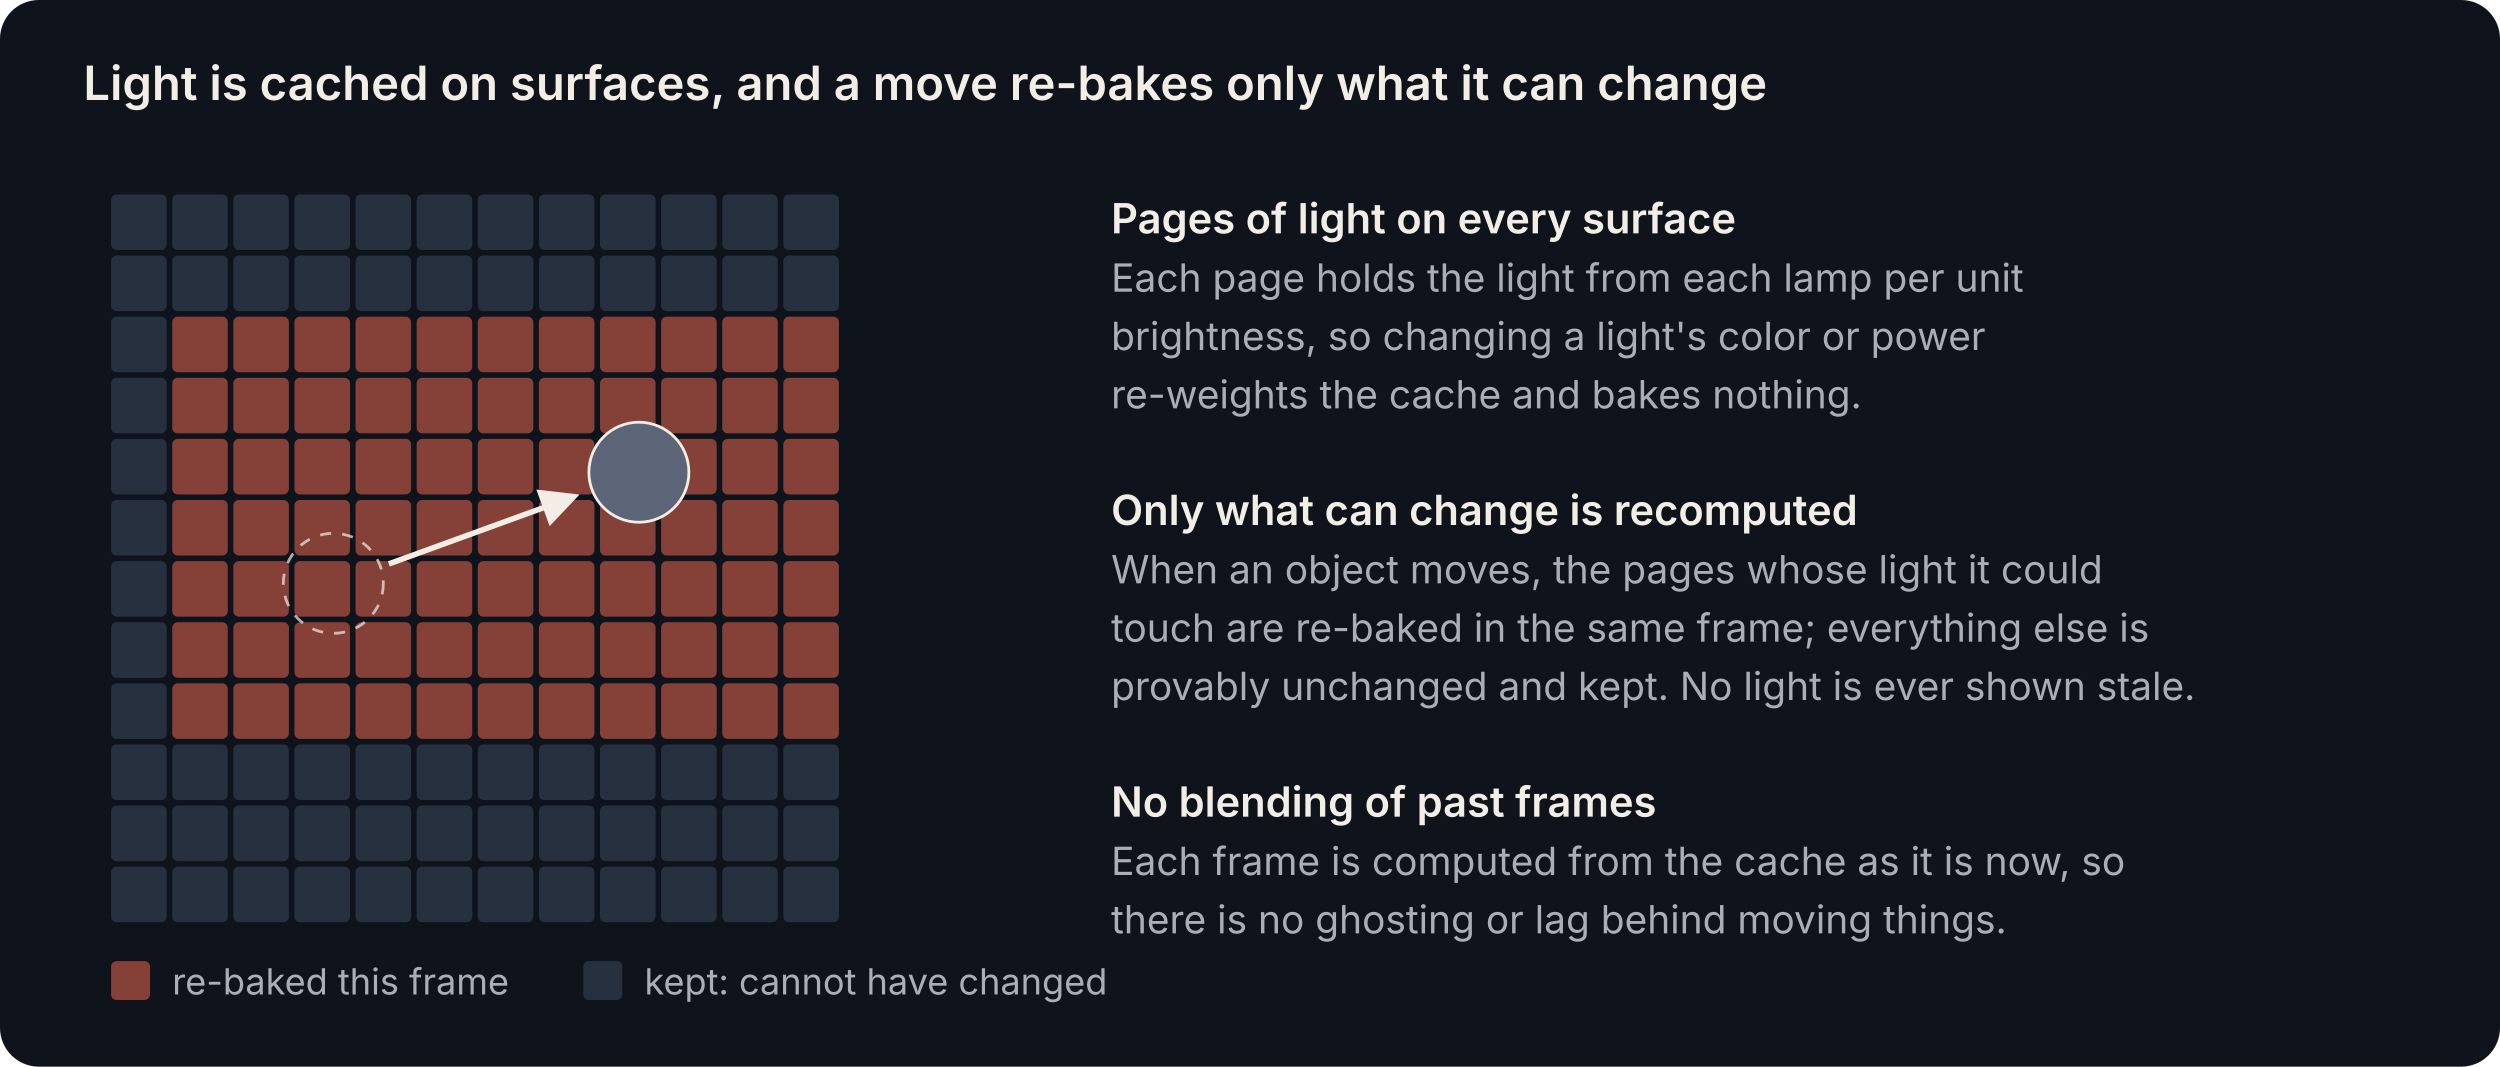
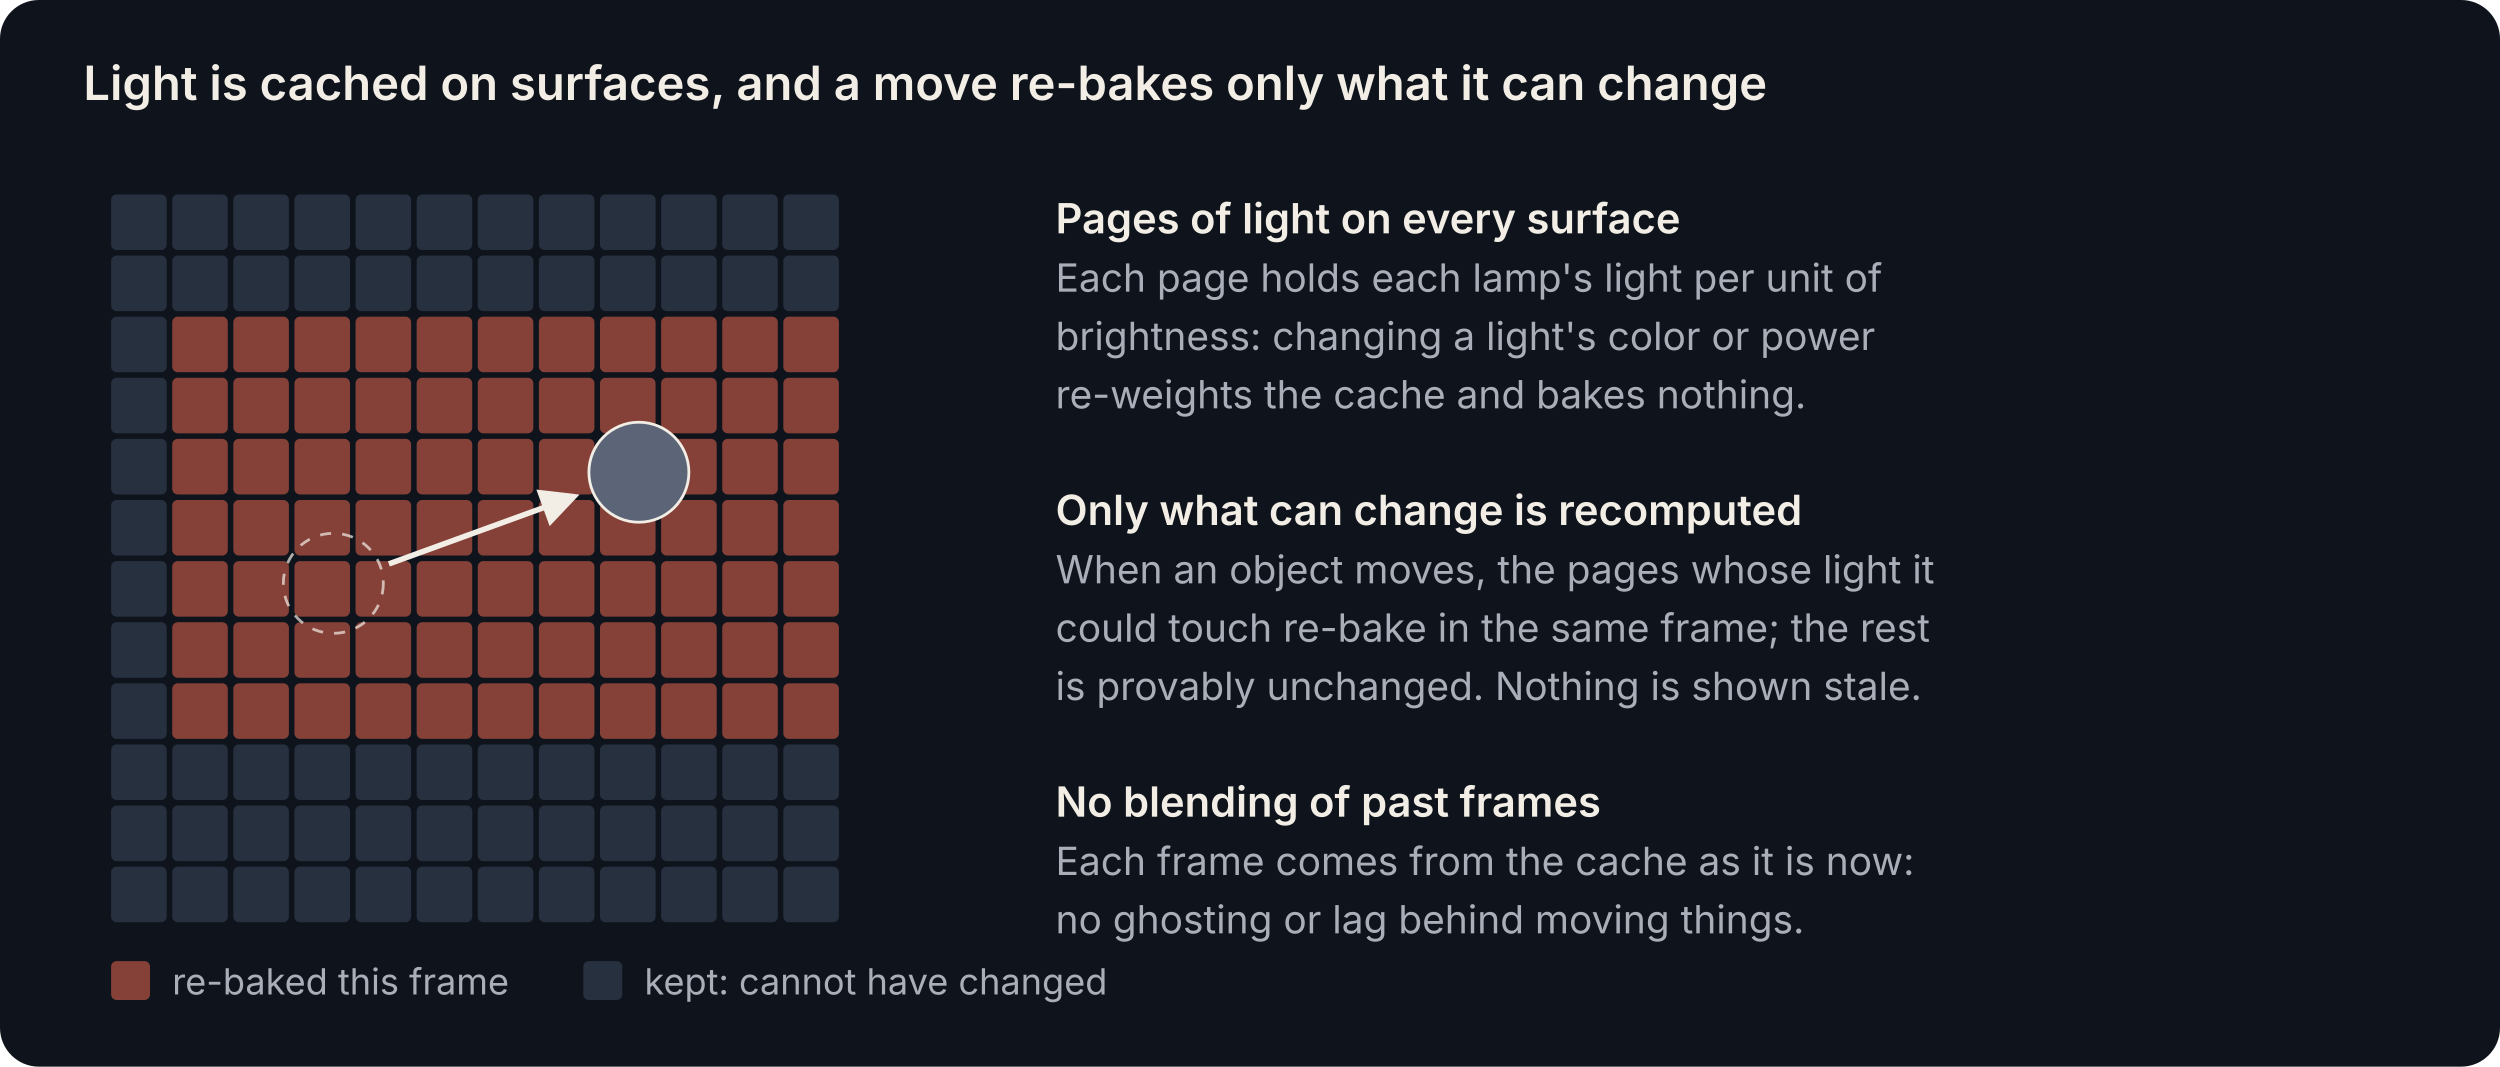
<svg xmlns="http://www.w3.org/2000/svg" width="900" height="384" viewBox="0 0 900 384" role="img" aria-label="The lighting cache">
  <rect width="900" height="384" rx="14" fill="#0f141c" />
  <defs>
    <marker id="arrow" viewBox="0 0 10 10" refX="8" refY="5" markerWidth="7" markerHeight="7" orient="auto">
      <path d="M0,0 L10,5 L0,10 z" fill="#f2eee6" />
    </marker>
  </defs>
  <text x="30" y="36" font-family="Inter, 'Helvetica Neue', Helvetica, Arial, sans-serif" font-size="17" font-weight="600" fill="#f2eee6" text-anchor="start">Light is cached on surfaces, and a move re-bakes only what it can change</text>
  <rect x="40" y="70" width="20" height="20" rx="2" fill="#26303f" fill-opacity="1.0" />
  <rect x="40" y="92" width="20" height="20" rx="2" fill="#26303f" fill-opacity="1.0" />
  <rect x="40" y="114" width="20" height="20" rx="2" fill="#26303f" fill-opacity="1.0" />
  <rect x="40" y="136" width="20" height="20" rx="2" fill="#26303f" fill-opacity="1.0" />
  <rect x="40" y="158" width="20" height="20" rx="2" fill="#26303f" fill-opacity="1.0" />
  <rect x="40" y="180" width="20" height="20" rx="2" fill="#26303f" fill-opacity="1.0" />
  <rect x="40" y="202" width="20" height="20" rx="2" fill="#26303f" fill-opacity="1.0" />
  <rect x="40" y="224" width="20" height="20" rx="2" fill="#26303f" fill-opacity="1.0" />
  <rect x="40" y="246" width="20" height="20" rx="2" fill="#26303f" fill-opacity="1.0" />
  <rect x="40" y="268" width="20" height="20" rx="2" fill="#26303f" fill-opacity="1.0" />
  <rect x="40" y="290" width="20" height="20" rx="2" fill="#26303f" fill-opacity="1.0" />
  <rect x="40" y="312" width="20" height="20" rx="2" fill="#26303f" fill-opacity="1.0" />
  <rect x="62" y="70" width="20" height="20" rx="2" fill="#26303f" fill-opacity="1.0" />
  <rect x="62" y="92" width="20" height="20" rx="2" fill="#26303f" fill-opacity="1.0" />
  <rect x="62" y="114" width="20" height="20" rx="2" fill="#e5674e" fill-opacity="0.55" />
  <rect x="62" y="136" width="20" height="20" rx="2" fill="#e5674e" fill-opacity="0.55" />
  <rect x="62" y="158" width="20" height="20" rx="2" fill="#e5674e" fill-opacity="0.55" />
  <rect x="62" y="180" width="20" height="20" rx="2" fill="#e5674e" fill-opacity="0.55" />
  <rect x="62" y="202" width="20" height="20" rx="2" fill="#e5674e" fill-opacity="0.55" />
  <rect x="62" y="224" width="20" height="20" rx="2" fill="#e5674e" fill-opacity="0.55" />
  <rect x="62" y="246" width="20" height="20" rx="2" fill="#e5674e" fill-opacity="0.55" />
  <rect x="62" y="268" width="20" height="20" rx="2" fill="#26303f" fill-opacity="1.0" />
  <rect x="62" y="290" width="20" height="20" rx="2" fill="#26303f" fill-opacity="1.0" />
  <rect x="62" y="312" width="20" height="20" rx="2" fill="#26303f" fill-opacity="1.0" />
  <rect x="84" y="70" width="20" height="20" rx="2" fill="#26303f" fill-opacity="1.0" />
  <rect x="84" y="92" width="20" height="20" rx="2" fill="#26303f" fill-opacity="1.0" />
  <rect x="84" y="114" width="20" height="20" rx="2" fill="#e5674e" fill-opacity="0.55" />
  <rect x="84" y="136" width="20" height="20" rx="2" fill="#e5674e" fill-opacity="0.55" />
  <rect x="84" y="158" width="20" height="20" rx="2" fill="#e5674e" fill-opacity="0.55" />
  <rect x="84" y="180" width="20" height="20" rx="2" fill="#e5674e" fill-opacity="0.55" />
  <rect x="84" y="202" width="20" height="20" rx="2" fill="#e5674e" fill-opacity="0.55" />
  <rect x="84" y="224" width="20" height="20" rx="2" fill="#e5674e" fill-opacity="0.55" />
  <rect x="84" y="246" width="20" height="20" rx="2" fill="#e5674e" fill-opacity="0.55" />
  <rect x="84" y="268" width="20" height="20" rx="2" fill="#26303f" fill-opacity="1.0" />
  <rect x="84" y="290" width="20" height="20" rx="2" fill="#26303f" fill-opacity="1.0" />
  <rect x="84" y="312" width="20" height="20" rx="2" fill="#26303f" fill-opacity="1.0" />
  <rect x="106" y="70" width="20" height="20" rx="2" fill="#26303f" fill-opacity="1.0" />
  <rect x="106" y="92" width="20" height="20" rx="2" fill="#26303f" fill-opacity="1.0" />
  <rect x="106" y="114" width="20" height="20" rx="2" fill="#e5674e" fill-opacity="0.55" />
  <rect x="106" y="136" width="20" height="20" rx="2" fill="#e5674e" fill-opacity="0.55" />
  <rect x="106" y="158" width="20" height="20" rx="2" fill="#e5674e" fill-opacity="0.55" />
  <rect x="106" y="180" width="20" height="20" rx="2" fill="#e5674e" fill-opacity="0.55" />
  <rect x="106" y="202" width="20" height="20" rx="2" fill="#e5674e" fill-opacity="0.55" />
  <rect x="106" y="224" width="20" height="20" rx="2" fill="#e5674e" fill-opacity="0.55" />
  <rect x="106" y="246" width="20" height="20" rx="2" fill="#e5674e" fill-opacity="0.55" />
  <rect x="106" y="268" width="20" height="20" rx="2" fill="#26303f" fill-opacity="1.0" />
  <rect x="106" y="290" width="20" height="20" rx="2" fill="#26303f" fill-opacity="1.0" />
  <rect x="106" y="312" width="20" height="20" rx="2" fill="#26303f" fill-opacity="1.0" />
  <rect x="128" y="70" width="20" height="20" rx="2" fill="#26303f" fill-opacity="1.0" />
  <rect x="128" y="92" width="20" height="20" rx="2" fill="#26303f" fill-opacity="1.0" />
  <rect x="128" y="114" width="20" height="20" rx="2" fill="#e5674e" fill-opacity="0.55" />
  <rect x="128" y="136" width="20" height="20" rx="2" fill="#e5674e" fill-opacity="0.55" />
  <rect x="128" y="158" width="20" height="20" rx="2" fill="#e5674e" fill-opacity="0.55" />
  <rect x="128" y="180" width="20" height="20" rx="2" fill="#e5674e" fill-opacity="0.55" />
  <rect x="128" y="202" width="20" height="20" rx="2" fill="#e5674e" fill-opacity="0.55" />
  <rect x="128" y="224" width="20" height="20" rx="2" fill="#e5674e" fill-opacity="0.55" />
  <rect x="128" y="246" width="20" height="20" rx="2" fill="#e5674e" fill-opacity="0.55" />
  <rect x="128" y="268" width="20" height="20" rx="2" fill="#26303f" fill-opacity="1.0" />
  <rect x="128" y="290" width="20" height="20" rx="2" fill="#26303f" fill-opacity="1.0" />
  <rect x="128" y="312" width="20" height="20" rx="2" fill="#26303f" fill-opacity="1.0" />
  <rect x="150" y="70" width="20" height="20" rx="2" fill="#26303f" fill-opacity="1.0" />
  <rect x="150" y="92" width="20" height="20" rx="2" fill="#26303f" fill-opacity="1.0" />
  <rect x="150" y="114" width="20" height="20" rx="2" fill="#e5674e" fill-opacity="0.55" />
  <rect x="150" y="136" width="20" height="20" rx="2" fill="#e5674e" fill-opacity="0.55" />
  <rect x="150" y="158" width="20" height="20" rx="2" fill="#e5674e" fill-opacity="0.55" />
  <rect x="150" y="180" width="20" height="20" rx="2" fill="#e5674e" fill-opacity="0.55" />
  <rect x="150" y="202" width="20" height="20" rx="2" fill="#e5674e" fill-opacity="0.55" />
  <rect x="150" y="224" width="20" height="20" rx="2" fill="#e5674e" fill-opacity="0.55" />
  <rect x="150" y="246" width="20" height="20" rx="2" fill="#e5674e" fill-opacity="0.55" />
  <rect x="150" y="268" width="20" height="20" rx="2" fill="#26303f" fill-opacity="1.0" />
  <rect x="150" y="290" width="20" height="20" rx="2" fill="#26303f" fill-opacity="1.0" />
  <rect x="150" y="312" width="20" height="20" rx="2" fill="#26303f" fill-opacity="1.0" />
  <rect x="172" y="70" width="20" height="20" rx="2" fill="#26303f" fill-opacity="1.0" />
  <rect x="172" y="92" width="20" height="20" rx="2" fill="#26303f" fill-opacity="1.0" />
  <rect x="172" y="114" width="20" height="20" rx="2" fill="#e5674e" fill-opacity="0.55" />
  <rect x="172" y="136" width="20" height="20" rx="2" fill="#e5674e" fill-opacity="0.55" />
  <rect x="172" y="158" width="20" height="20" rx="2" fill="#e5674e" fill-opacity="0.55" />
  <rect x="172" y="180" width="20" height="20" rx="2" fill="#e5674e" fill-opacity="0.55" />
  <rect x="172" y="202" width="20" height="20" rx="2" fill="#e5674e" fill-opacity="0.55" />
  <rect x="172" y="224" width="20" height="20" rx="2" fill="#e5674e" fill-opacity="0.55" />
  <rect x="172" y="246" width="20" height="20" rx="2" fill="#e5674e" fill-opacity="0.55" />
  <rect x="172" y="268" width="20" height="20" rx="2" fill="#26303f" fill-opacity="1.0" />
  <rect x="172" y="290" width="20" height="20" rx="2" fill="#26303f" fill-opacity="1.0" />
  <rect x="172" y="312" width="20" height="20" rx="2" fill="#26303f" fill-opacity="1.0" />
  <rect x="194" y="70" width="20" height="20" rx="2" fill="#26303f" fill-opacity="1.0" />
  <rect x="194" y="92" width="20" height="20" rx="2" fill="#26303f" fill-opacity="1.0" />
  <rect x="194" y="114" width="20" height="20" rx="2" fill="#e5674e" fill-opacity="0.55" />
  <rect x="194" y="136" width="20" height="20" rx="2" fill="#e5674e" fill-opacity="0.55" />
  <rect x="194" y="158" width="20" height="20" rx="2" fill="#e5674e" fill-opacity="0.55" />
  <rect x="194" y="180" width="20" height="20" rx="2" fill="#e5674e" fill-opacity="0.55" />
  <rect x="194" y="202" width="20" height="20" rx="2" fill="#e5674e" fill-opacity="0.55" />
  <rect x="194" y="224" width="20" height="20" rx="2" fill="#e5674e" fill-opacity="0.55" />
  <rect x="194" y="246" width="20" height="20" rx="2" fill="#e5674e" fill-opacity="0.55" />
  <rect x="194" y="268" width="20" height="20" rx="2" fill="#26303f" fill-opacity="1.0" />
  <rect x="194" y="290" width="20" height="20" rx="2" fill="#26303f" fill-opacity="1.0" />
  <rect x="194" y="312" width="20" height="20" rx="2" fill="#26303f" fill-opacity="1.0" />
  <rect x="216" y="70" width="20" height="20" rx="2" fill="#26303f" fill-opacity="1.0" />
  <rect x="216" y="92" width="20" height="20" rx="2" fill="#26303f" fill-opacity="1.0" />
  <rect x="216" y="114" width="20" height="20" rx="2" fill="#e5674e" fill-opacity="0.55" />
  <rect x="216" y="136" width="20" height="20" rx="2" fill="#e5674e" fill-opacity="0.55" />
  <rect x="216" y="158" width="20" height="20" rx="2" fill="#e5674e" fill-opacity="0.55" />
  <rect x="216" y="180" width="20" height="20" rx="2" fill="#e5674e" fill-opacity="0.55" />
  <rect x="216" y="202" width="20" height="20" rx="2" fill="#e5674e" fill-opacity="0.55" />
  <rect x="216" y="224" width="20" height="20" rx="2" fill="#e5674e" fill-opacity="0.55" />
  <rect x="216" y="246" width="20" height="20" rx="2" fill="#e5674e" fill-opacity="0.55" />
  <rect x="216" y="268" width="20" height="20" rx="2" fill="#26303f" fill-opacity="1.0" />
  <rect x="216" y="290" width="20" height="20" rx="2" fill="#26303f" fill-opacity="1.0" />
  <rect x="216" y="312" width="20" height="20" rx="2" fill="#26303f" fill-opacity="1.0" />
  <rect x="238" y="70" width="20" height="20" rx="2" fill="#26303f" fill-opacity="1.0" />
  <rect x="238" y="92" width="20" height="20" rx="2" fill="#26303f" fill-opacity="1.0" />
  <rect x="238" y="114" width="20" height="20" rx="2" fill="#e5674e" fill-opacity="0.55" />
  <rect x="238" y="136" width="20" height="20" rx="2" fill="#e5674e" fill-opacity="0.55" />
  <rect x="238" y="158" width="20" height="20" rx="2" fill="#e5674e" fill-opacity="0.55" />
  <rect x="238" y="180" width="20" height="20" rx="2" fill="#e5674e" fill-opacity="0.55" />
  <rect x="238" y="202" width="20" height="20" rx="2" fill="#e5674e" fill-opacity="0.55" />
  <rect x="238" y="224" width="20" height="20" rx="2" fill="#e5674e" fill-opacity="0.55" />
  <rect x="238" y="246" width="20" height="20" rx="2" fill="#e5674e" fill-opacity="0.55" />
  <rect x="238" y="268" width="20" height="20" rx="2" fill="#26303f" fill-opacity="1.0" />
  <rect x="238" y="290" width="20" height="20" rx="2" fill="#26303f" fill-opacity="1.0" />
  <rect x="238" y="312" width="20" height="20" rx="2" fill="#26303f" fill-opacity="1.0" />
  <rect x="260" y="70" width="20" height="20" rx="2" fill="#26303f" fill-opacity="1.0" />
  <rect x="260" y="92" width="20" height="20" rx="2" fill="#26303f" fill-opacity="1.0" />
  <rect x="260" y="114" width="20" height="20" rx="2" fill="#e5674e" fill-opacity="0.55" />
  <rect x="260" y="136" width="20" height="20" rx="2" fill="#e5674e" fill-opacity="0.55" />
  <rect x="260" y="158" width="20" height="20" rx="2" fill="#e5674e" fill-opacity="0.55" />
  <rect x="260" y="180" width="20" height="20" rx="2" fill="#e5674e" fill-opacity="0.55" />
  <rect x="260" y="202" width="20" height="20" rx="2" fill="#e5674e" fill-opacity="0.55" />
  <rect x="260" y="224" width="20" height="20" rx="2" fill="#e5674e" fill-opacity="0.55" />
  <rect x="260" y="246" width="20" height="20" rx="2" fill="#e5674e" fill-opacity="0.55" />
  <rect x="260" y="268" width="20" height="20" rx="2" fill="#26303f" fill-opacity="1.0" />
  <rect x="260" y="290" width="20" height="20" rx="2" fill="#26303f" fill-opacity="1.0" />
  <rect x="260" y="312" width="20" height="20" rx="2" fill="#26303f" fill-opacity="1.0" />
  <rect x="282" y="70" width="20" height="20" rx="2" fill="#26303f" fill-opacity="1.0" />
  <rect x="282" y="92" width="20" height="20" rx="2" fill="#26303f" fill-opacity="1.0" />
  <rect x="282" y="114" width="20" height="20" rx="2" fill="#e5674e" fill-opacity="0.55" />
  <rect x="282" y="136" width="20" height="20" rx="2" fill="#e5674e" fill-opacity="0.55" />
  <rect x="282" y="158" width="20" height="20" rx="2" fill="#e5674e" fill-opacity="0.55" />
  <rect x="282" y="180" width="20" height="20" rx="2" fill="#e5674e" fill-opacity="0.55" />
  <rect x="282" y="202" width="20" height="20" rx="2" fill="#e5674e" fill-opacity="0.55" />
  <rect x="282" y="224" width="20" height="20" rx="2" fill="#e5674e" fill-opacity="0.55" />
  <rect x="282" y="246" width="20" height="20" rx="2" fill="#e5674e" fill-opacity="0.55" />
  <rect x="282" y="268" width="20" height="20" rx="2" fill="#26303f" fill-opacity="1.0" />
  <rect x="282" y="290" width="20" height="20" rx="2" fill="#26303f" fill-opacity="1.0" />
  <rect x="282" y="312" width="20" height="20" rx="2" fill="#26303f" fill-opacity="1.0" />
  <circle cx="120" cy="210" r="18" fill="none" stroke="#f2eee6" stroke-dasharray="4 4" stroke-opacity="0.7" />
  <circle cx="230" cy="170" r="18" fill="#5b6577" stroke="#f2eee6" />
  <line x1="140" y1="203" x2="206" y2="179" stroke="#f2eee6" stroke-width="2" marker-end="url(#arrow)" />
  <rect x="40" y="346" width="14" height="14" rx="2" fill="#e5674e" fill-opacity="0.55" />
  <text x="62" y="358" font-family="Inter, 'Helvetica Neue', Helvetica, Arial, sans-serif" font-size="13" font-weight="400" fill="#a9aeb8" text-anchor="start">re-baked this frame</text>
  <rect x="210" y="346" width="14" height="14" rx="2" fill="#26303f" />
  <text x="232" y="358" font-family="Inter, 'Helvetica Neue', Helvetica, Arial, sans-serif" font-size="13" font-weight="400" fill="#a9aeb8" text-anchor="start">kept: cannot have changed</text>
-   <text x="400" y="84" font-family="Inter, 'Helvetica Neue', Helvetica, Arial, sans-serif" font-size="15" font-weight="600" fill="#f2eee6" text-anchor="start">Pages of light on every surface</text>
-   <text x="400" y="105" font-family="Inter, 'Helvetica Neue', Helvetica, Arial, sans-serif" font-size="14" font-weight="400" fill="#a9aeb8" text-anchor="start">Each page holds the light from each lamp per unit</text>
-   <text x="400" y="126" font-family="Inter, 'Helvetica Neue', Helvetica, Arial, sans-serif" font-size="14" font-weight="400" fill="#a9aeb8" text-anchor="start">brightness, so changing a light's color or power</text>
-   <text x="400" y="147" font-family="Inter, 'Helvetica Neue', Helvetica, Arial, sans-serif" font-size="14" font-weight="400" fill="#a9aeb8" text-anchor="start">re-weights the cache and bakes nothing.</text>
-   <text x="400" y="189" font-family="Inter, 'Helvetica Neue', Helvetica, Arial, sans-serif" font-size="15" font-weight="600" fill="#f2eee6" text-anchor="start">Only what can change is recomputed</text>
-   <text x="400" y="210" font-family="Inter, 'Helvetica Neue', Helvetica, Arial, sans-serif" font-size="14" font-weight="400" fill="#a9aeb8" text-anchor="start">When an object moves, the pages whose light it could</text>
-   <text x="400" y="231" font-family="Inter, 'Helvetica Neue', Helvetica, Arial, sans-serif" font-size="14" font-weight="400" fill="#a9aeb8" text-anchor="start">touch are re-baked in the same frame; everything else is</text>
-   <text x="400" y="252" font-family="Inter, 'Helvetica Neue', Helvetica, Arial, sans-serif" font-size="14" font-weight="400" fill="#a9aeb8" text-anchor="start">provably unchanged and kept. No light is ever shown stale.</text>
-   <text x="400" y="294" font-family="Inter, 'Helvetica Neue', Helvetica, Arial, sans-serif" font-size="15" font-weight="600" fill="#f2eee6" text-anchor="start">No blending of past frames</text>
-   <text x="400" y="315" font-family="Inter, 'Helvetica Neue', Helvetica, Arial, sans-serif" font-size="14" font-weight="400" fill="#a9aeb8" text-anchor="start">Each frame is computed from the cache as it is now, so</text>
-   <text x="400" y="336" font-family="Inter, 'Helvetica Neue', Helvetica, Arial, sans-serif" font-size="14" font-weight="400" fill="#a9aeb8" text-anchor="start">there is no ghosting or lag behind moving things.</text>
+   <text x="380" y="84" font-family="Inter, 'Helvetica Neue', Helvetica, Arial, sans-serif" font-size="15" font-weight="600" fill="#f2eee6" text-anchor="start">Pages of light on every surface</text>
+   <text x="380" y="105" font-family="Inter, 'Helvetica Neue', Helvetica, Arial, sans-serif" font-size="14" font-weight="400" fill="#a9aeb8" text-anchor="start">Each page holds each lamp's light per unit of</text>
+   <text x="380" y="126" font-family="Inter, 'Helvetica Neue', Helvetica, Arial, sans-serif" font-size="14" font-weight="400" fill="#a9aeb8" text-anchor="start">brightness: changing a light's color or power</text>
+   <text x="380" y="147" font-family="Inter, 'Helvetica Neue', Helvetica, Arial, sans-serif" font-size="14" font-weight="400" fill="#a9aeb8" text-anchor="start">re-weights the cache and bakes nothing.</text>
+   <text x="380" y="189" font-family="Inter, 'Helvetica Neue', Helvetica, Arial, sans-serif" font-size="15" font-weight="600" fill="#f2eee6" text-anchor="start">Only what can change is recomputed</text>
+   <text x="380" y="210" font-family="Inter, 'Helvetica Neue', Helvetica, Arial, sans-serif" font-size="14" font-weight="400" fill="#a9aeb8" text-anchor="start">When an object moves, the pages whose light it</text>
+   <text x="380" y="231" font-family="Inter, 'Helvetica Neue', Helvetica, Arial, sans-serif" font-size="14" font-weight="400" fill="#a9aeb8" text-anchor="start">could touch re-bake in the same frame; the rest</text>
+   <text x="380" y="252" font-family="Inter, 'Helvetica Neue', Helvetica, Arial, sans-serif" font-size="14" font-weight="400" fill="#a9aeb8" text-anchor="start">is provably unchanged. Nothing is shown stale.</text>
+   <text x="380" y="294" font-family="Inter, 'Helvetica Neue', Helvetica, Arial, sans-serif" font-size="15" font-weight="600" fill="#f2eee6" text-anchor="start">No blending of past frames</text>
+   <text x="380" y="315" font-family="Inter, 'Helvetica Neue', Helvetica, Arial, sans-serif" font-size="14" font-weight="400" fill="#a9aeb8" text-anchor="start">Each frame comes from the cache as it is now:</text>
+   <text x="380" y="336" font-family="Inter, 'Helvetica Neue', Helvetica, Arial, sans-serif" font-size="14" font-weight="400" fill="#a9aeb8" text-anchor="start">no ghosting or lag behind moving things.</text>
</svg>
